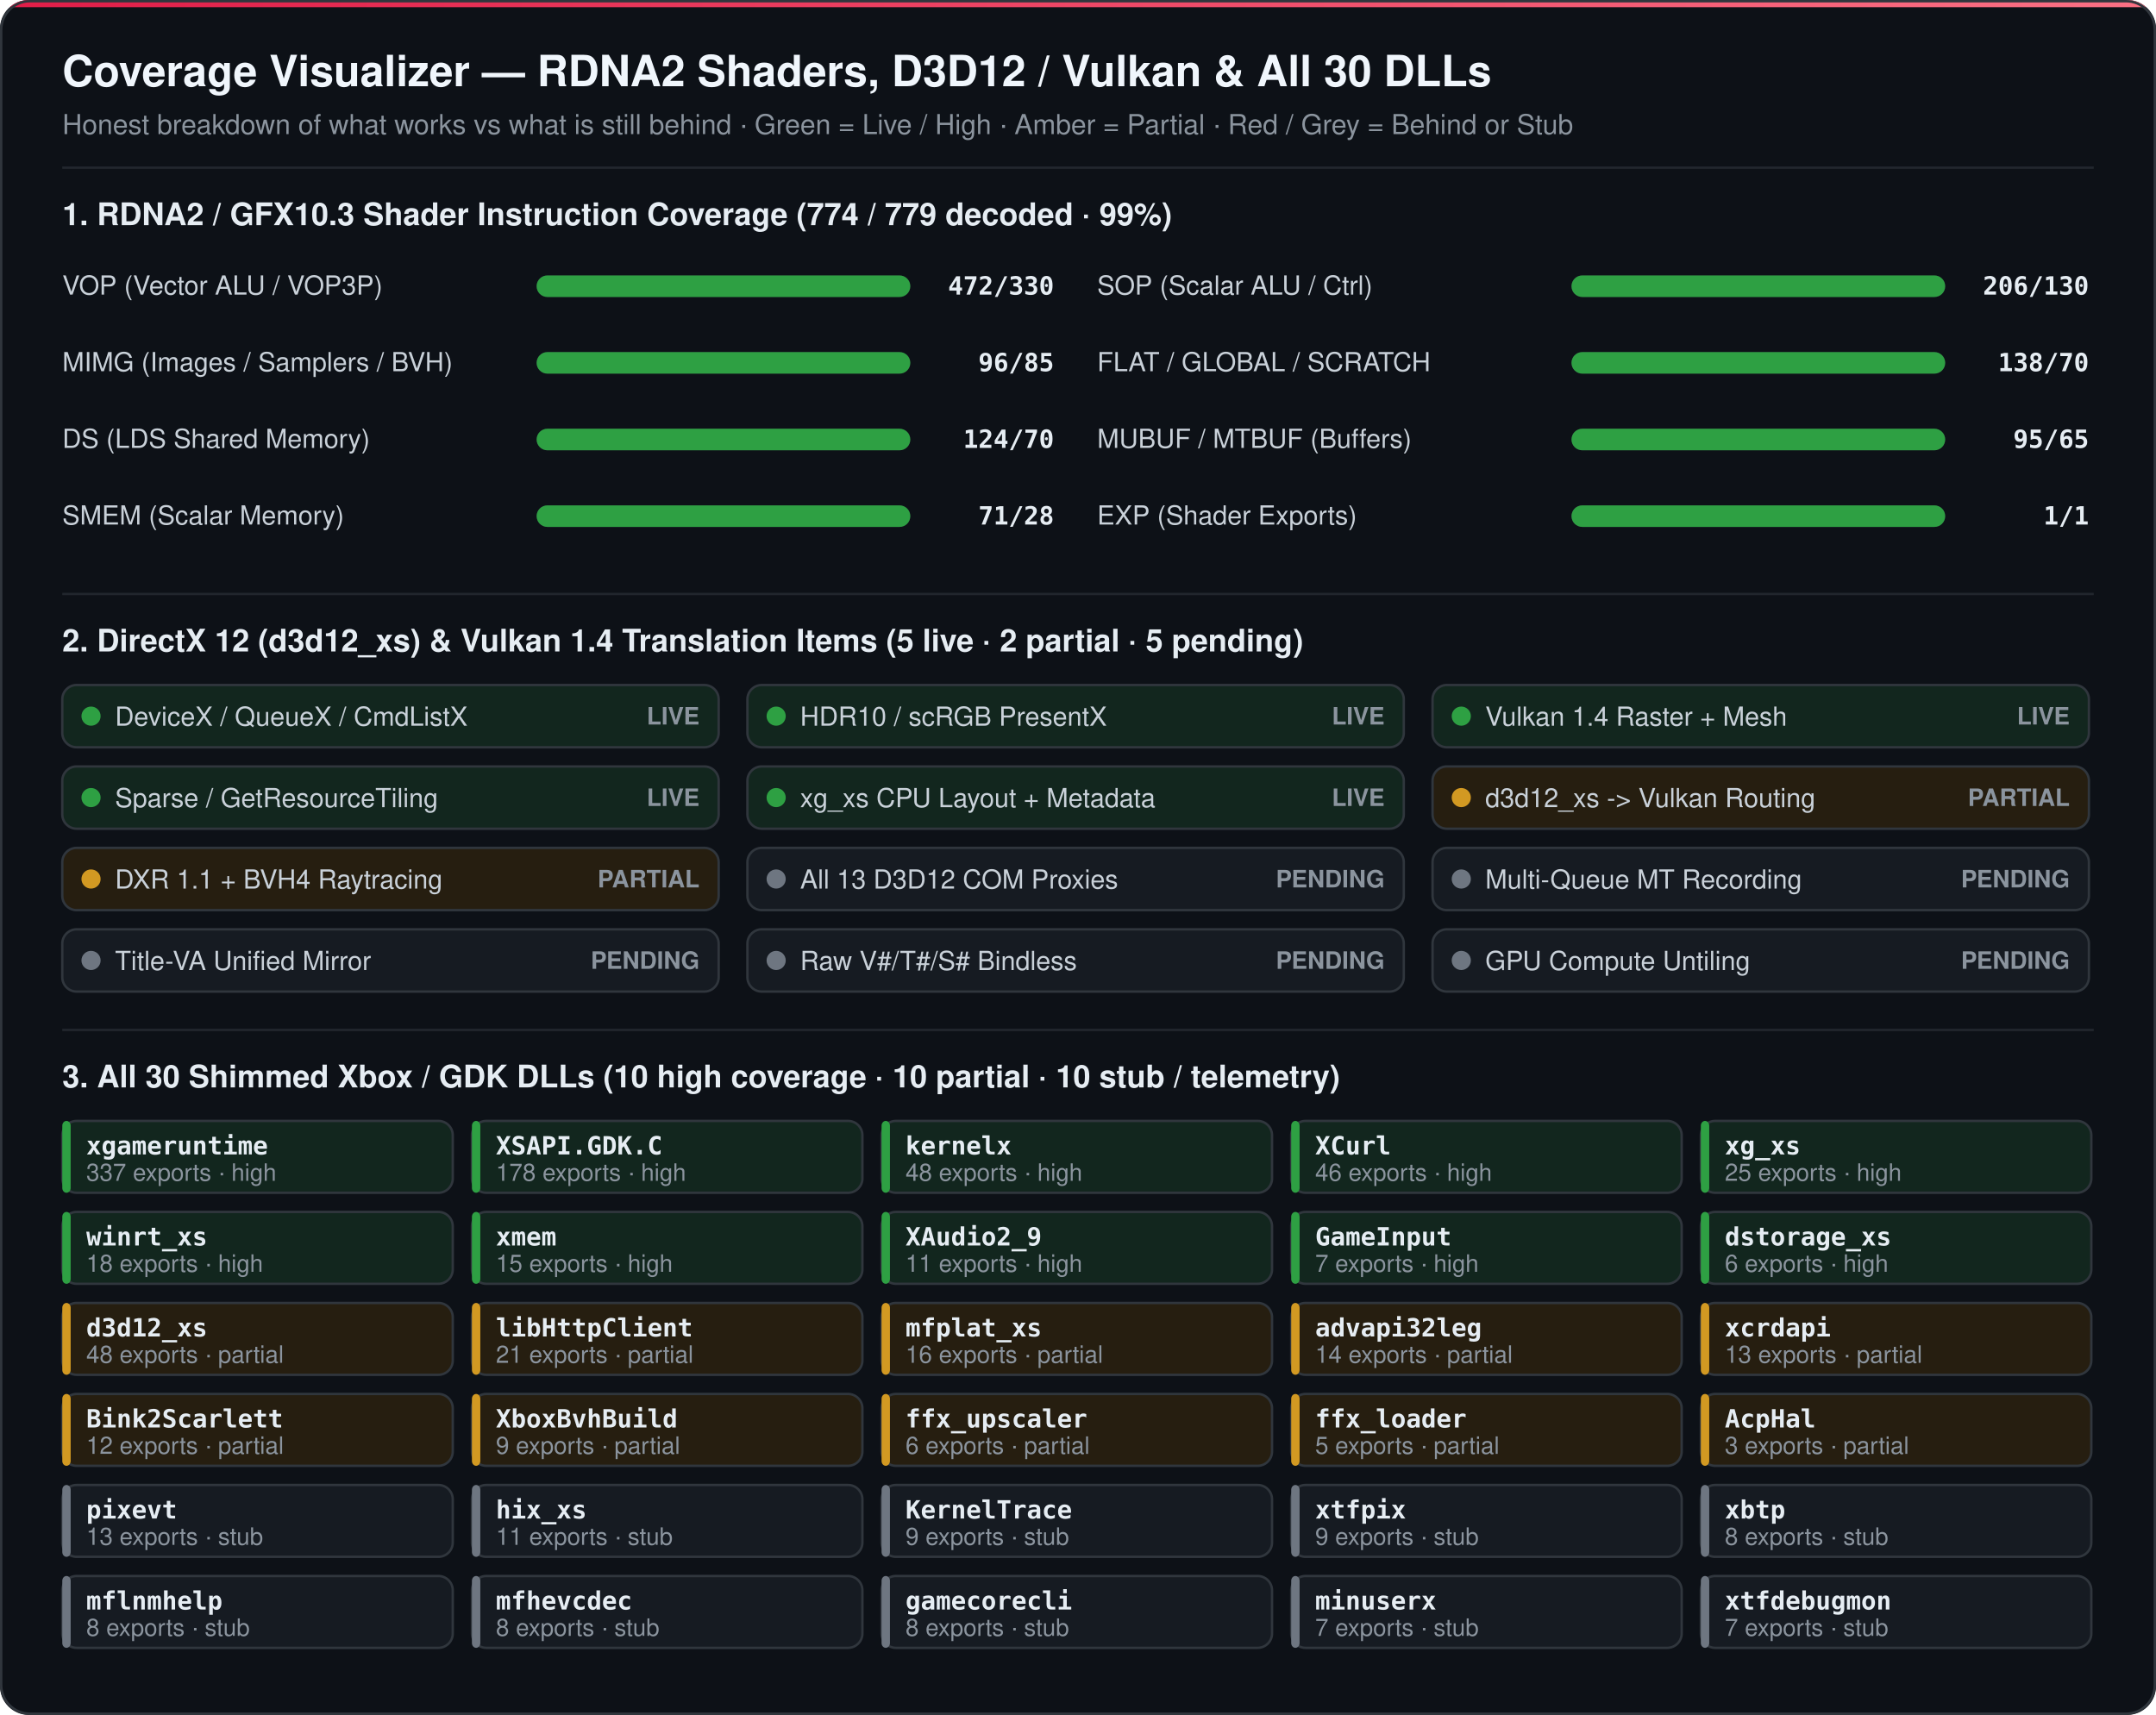
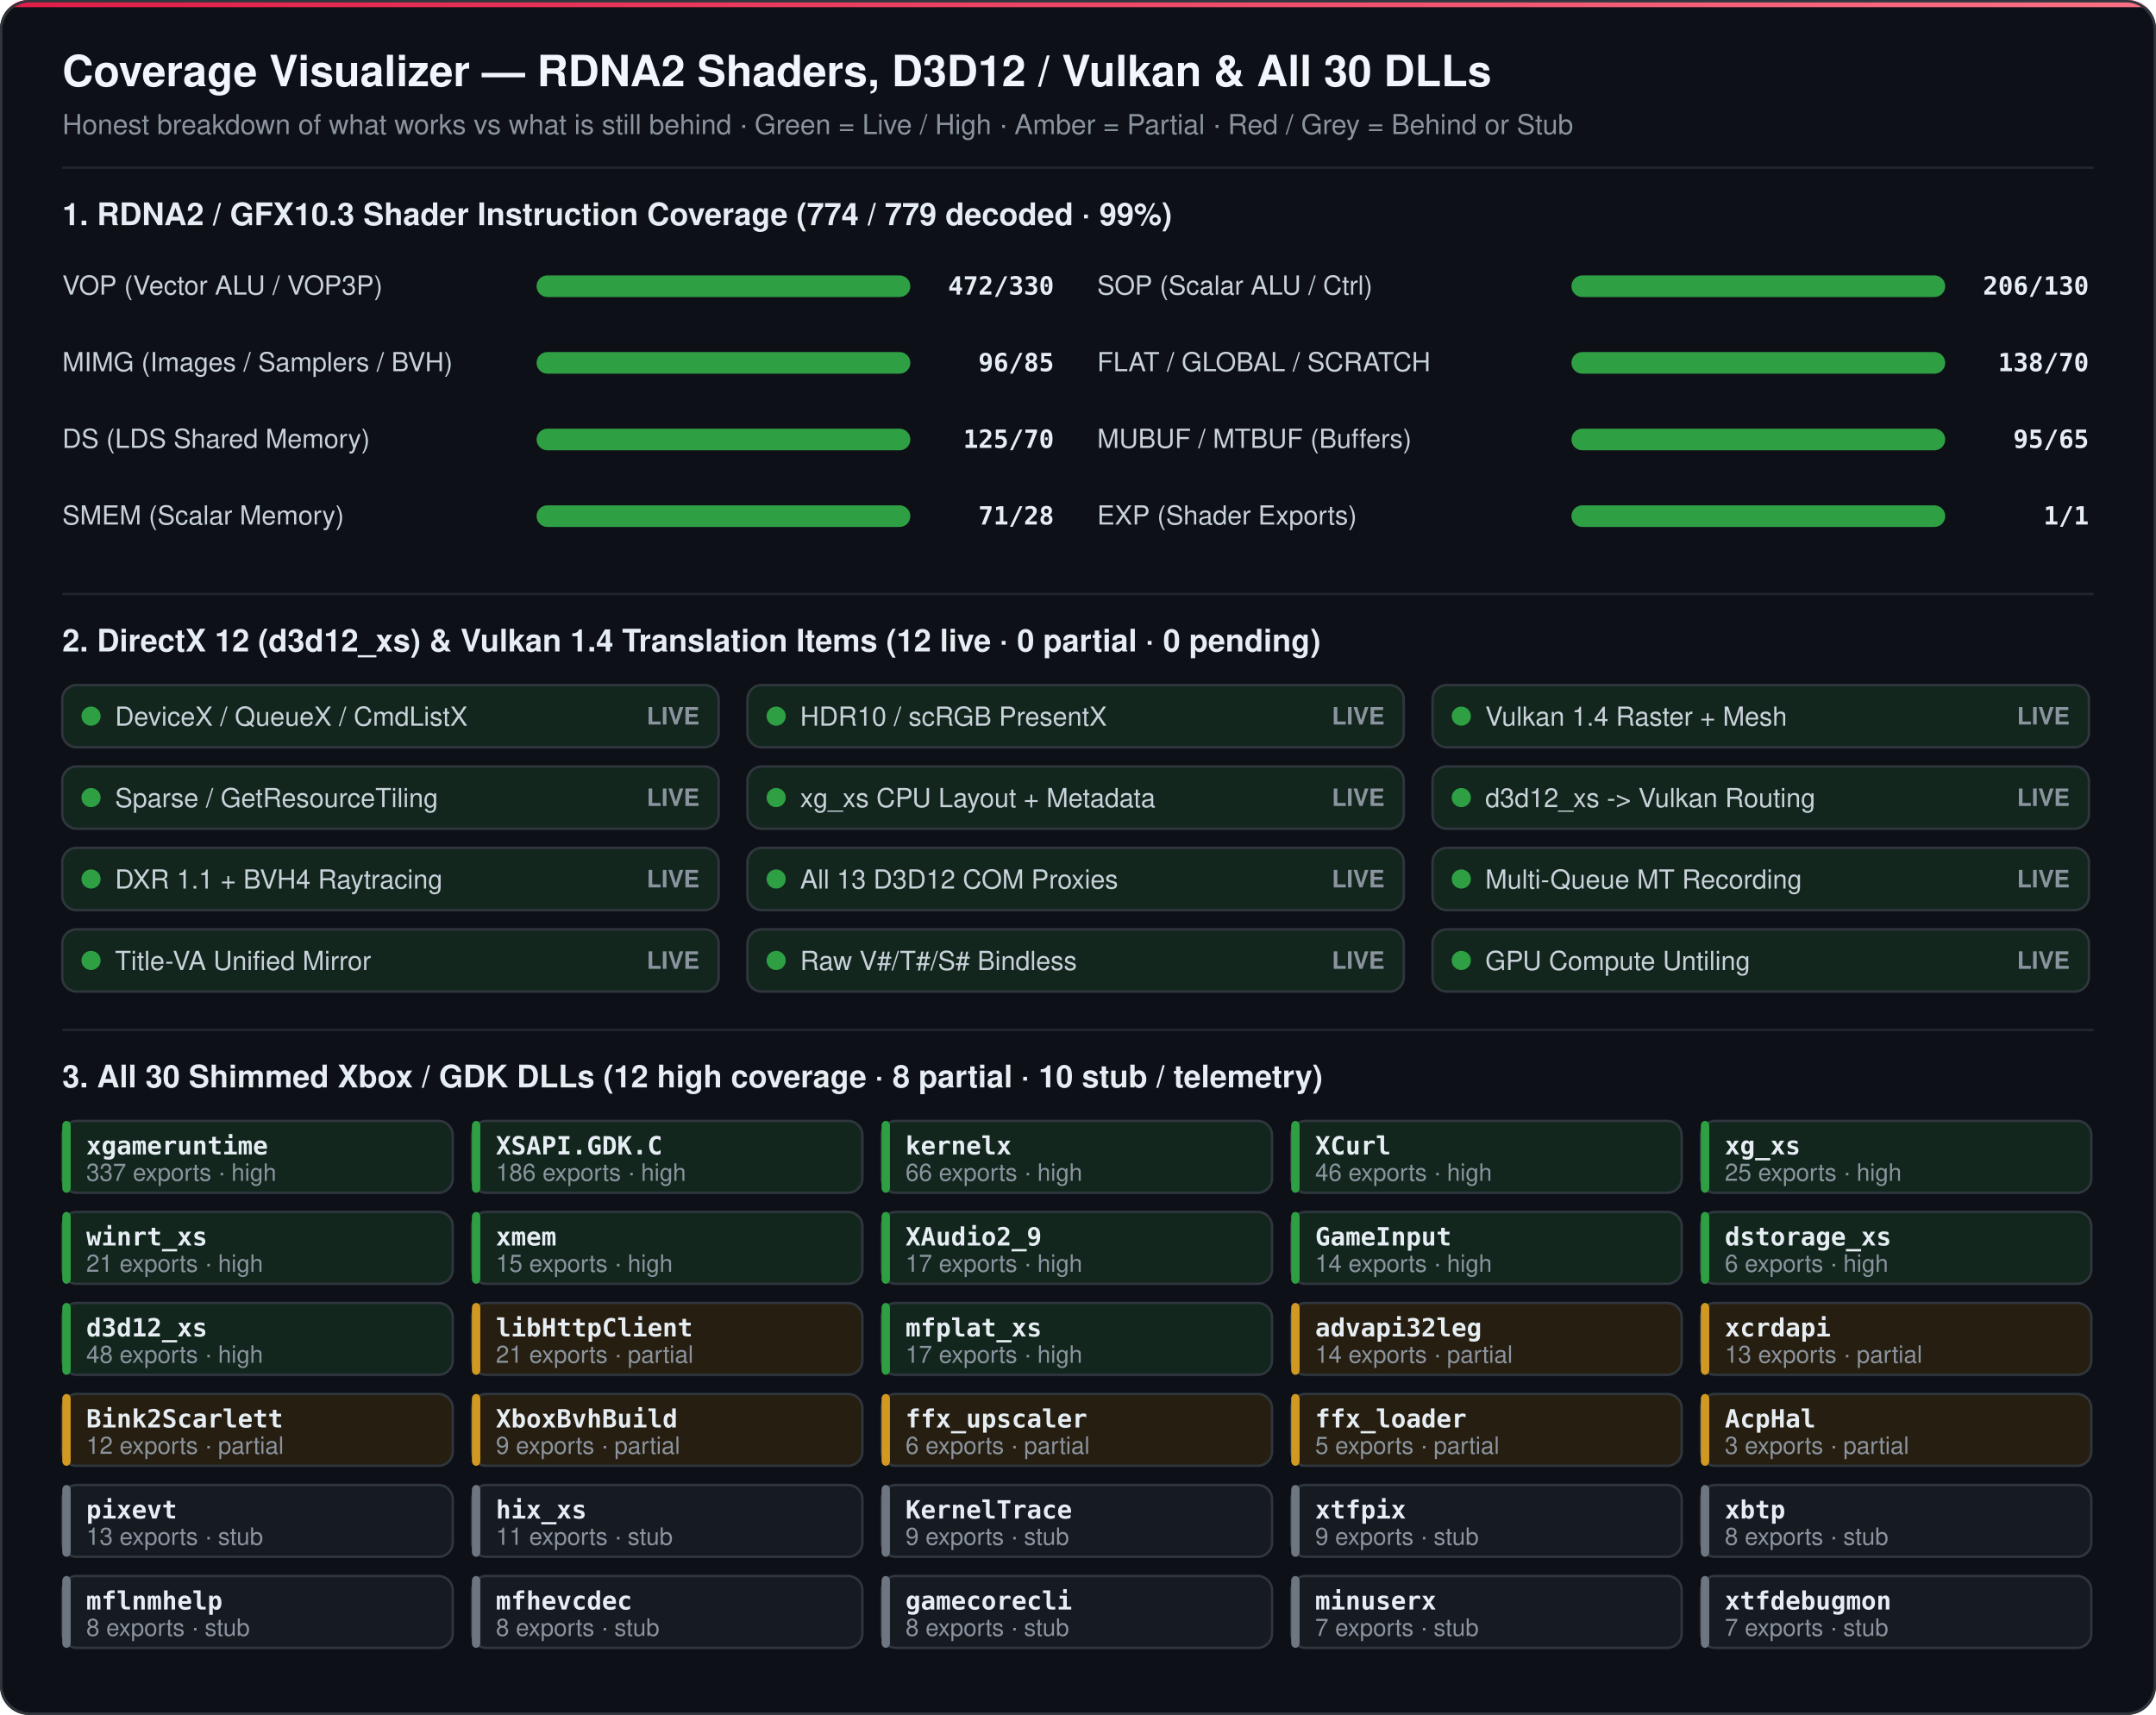
<svg xmlns="http://www.w3.org/2000/svg" width="900" height="716" viewBox="0 0 900 716" role="img" aria-label="OpenScarlett RDNA2, D3D12/Vulkan and 30-DLL Coverage Matrix">
  <defs>
    <linearGradient id="mAccent" x1="0%" y1="0%" x2="100%" y2="0%">
      <stop offset="0%" stop-color="#e11d48" />
      <stop offset="100%" stop-color="#fb7185" />
    </linearGradient>
    <clipPath id="mClip">
      <rect width="900" height="716" rx="12" />
    </clipPath>
  </defs>
  <style>
    text { font-family: -apple-system, 'Segoe UI', Helvetica, Arial, sans-serif; }
    .h1 { font-size: 18px; font-weight: 700; fill: #f0f6fc; }
    .h2 { font-size: 13px; font-weight: 700; fill: #e6edf3; }
    .sub { font-size: 11.5px; fill: #8b949e; }
    .lbl { font-size: 11px; fill: #c9d1d9; font-weight: 500; }
    .mono { font-family: ui-monospace, SFMono-Regular, Consolas, monospace; font-size: 10.5px; fill: #e6edf3; font-weight: 600; }
    .tiny { font-size: 10px; fill: #8b949e; }
  </style>
  <g clip-path="url(#mClip)">
    <rect width="900" height="716" fill="#0d1117" />
    <rect x="0" y="0" width="900" height="3" fill="url(#mAccent)" />
    <text class="h1" x="26" y="36">Coverage Visualizer — RDNA2 Shaders, D3D12 / Vulkan &amp; All 30 DLLs</text>
    <text class="sub" x="26" y="56">Honest breakdown of what works vs what is still behind · Green = Live / High · Amber = Partial · Red / Grey = Behind or Stub</text>
    <line x1="26" y1="70" x2="874" y2="70" stroke="#21262d" stroke-width="1" />
    <text class="h2" x="26" y="94">1. RDNA2 / GFX10.3 Shader Instruction Coverage (774 / 779 decoded · 99%)</text>
    <text class="lbl" x="26" y="123">VOP (Vector ALU / VOP3P)</text>
    <rect x="224" y="115" width="156" height="9" rx="4.5" fill="#21262d" />
    <rect x="224" y="115" width="156" height="9" rx="4.5" fill="#2ea043" />
    <text class="mono" x="440" y="123" text-anchor="end">472/330</text>
    <text class="lbl" x="458" y="123">SOP (Scalar ALU / Ctrl)</text>
    <rect x="656" y="115" width="156" height="9" rx="4.5" fill="#21262d" />
    <rect x="656" y="115" width="156" height="9" rx="4.5" fill="#2ea043" />
    <text class="mono" x="872" y="123" text-anchor="end">206/130</text>
    <text class="lbl" x="26" y="155">MIMG (Images / Samplers / BVH)</text>
    <rect x="224" y="147" width="156" height="9" rx="4.5" fill="#21262d" />
    <rect x="224" y="147" width="156" height="9" rx="4.5" fill="#2ea043" />
    <text class="mono" x="440" y="155" text-anchor="end">96/85</text>
    <text class="lbl" x="458" y="155">FLAT / GLOBAL / SCRATCH</text>
    <rect x="656" y="147" width="156" height="9" rx="4.5" fill="#21262d" />
    <rect x="656" y="147" width="156" height="9" rx="4.5" fill="#2ea043" />
    <text class="mono" x="872" y="155" text-anchor="end">138/70</text>
    <text class="lbl" x="26" y="187">DS (LDS Shared Memory)</text>
    <rect x="224" y="179" width="156" height="9" rx="4.5" fill="#21262d" />
    <rect x="224" y="179" width="156" height="9" rx="4.5" fill="#2ea043" />
-     <text class="mono" x="440" y="187" text-anchor="end">124/70</text>
+     <text class="mono" x="440" y="187" text-anchor="end">125/70</text>
    <text class="lbl" x="458" y="187">MUBUF / MTBUF (Buffers)</text>
    <rect x="656" y="179" width="156" height="9" rx="4.5" fill="#21262d" />
    <rect x="656" y="179" width="156" height="9" rx="4.5" fill="#2ea043" />
    <text class="mono" x="872" y="187" text-anchor="end">95/65</text>
    <text class="lbl" x="26" y="219">SMEM (Scalar Memory)</text>
    <rect x="224" y="211" width="156" height="9" rx="4.5" fill="#21262d" />
    <rect x="224" y="211" width="156" height="9" rx="4.5" fill="#2ea043" />
    <text class="mono" x="440" y="219" text-anchor="end">71/28</text>
    <text class="lbl" x="458" y="219">EXP (Shader Exports)</text>
    <rect x="656" y="211" width="156" height="9" rx="4.5" fill="#21262d" />
    <rect x="656" y="211" width="156" height="9" rx="4.5" fill="#2ea043" />
    <text class="mono" x="872" y="219" text-anchor="end">1/1</text>
    <line x1="26" y1="248" x2="874" y2="248" stroke="#21262d" stroke-width="1" />
-     <text class="h2" x="26" y="272">2. DirectX 12 (d3d12_xs) &amp; Vulkan 1.4 Translation Items (5 live · 2 partial · 5 pending)</text>
+     <text class="h2" x="26" y="272">2. DirectX 12 (d3d12_xs) &amp; Vulkan 1.4 Translation Items (12 live · 0 partial · 0 pending)</text>
    <rect x="26" y="286" width="274" height="26" rx="6" fill="#12261e" stroke="#30363d" stroke-width="1" />
    <circle cx="38" cy="299" r="4" fill="#2ea043" />
    <text class="lbl" x="48" y="303">DeviceX / QueueX / CmdListX</text>
    <text class="tiny" x="292" y="302.5" text-anchor="end" fill="#2ea043" font-weight="700">LIVE</text>
    <rect x="312" y="286" width="274" height="26" rx="6" fill="#12261e" stroke="#30363d" stroke-width="1" />
    <circle cx="324" cy="299" r="4" fill="#2ea043" />
    <text class="lbl" x="334" y="303">HDR10 / scRGB PresentX</text>
    <text class="tiny" x="578" y="302.5" text-anchor="end" fill="#2ea043" font-weight="700">LIVE</text>
    <rect x="598" y="286" width="274" height="26" rx="6" fill="#12261e" stroke="#30363d" stroke-width="1" />
    <circle cx="610" cy="299" r="4" fill="#2ea043" />
    <text class="lbl" x="620" y="303">Vulkan 1.4 Raster + Mesh</text>
    <text class="tiny" x="864" y="302.5" text-anchor="end" fill="#2ea043" font-weight="700">LIVE</text>
    <rect x="26" y="320" width="274" height="26" rx="6" fill="#12261e" stroke="#30363d" stroke-width="1" />
    <circle cx="38" cy="333" r="4" fill="#2ea043" />
    <text class="lbl" x="48" y="337">Sparse / GetResourceTiling</text>
    <text class="tiny" x="292" y="336.5" text-anchor="end" fill="#2ea043" font-weight="700">LIVE</text>
    <rect x="312" y="320" width="274" height="26" rx="6" fill="#12261e" stroke="#30363d" stroke-width="1" />
    <circle cx="324" cy="333" r="4" fill="#2ea043" />
    <text class="lbl" x="334" y="337">xg_xs CPU Layout + Metadata</text>
    <text class="tiny" x="578" y="336.5" text-anchor="end" fill="#2ea043" font-weight="700">LIVE</text>
-     <rect x="598" y="320" width="274" height="26" rx="6" fill="#261e10" stroke="#30363d" stroke-width="1" />
-     <circle cx="610" cy="333" r="4" fill="#d29922" />
+     <rect x="598" y="320" width="274" height="26" rx="6" fill="#12261e" stroke="#30363d" stroke-width="1" />
+     <circle cx="610" cy="333" r="4" fill="#2ea043" />
    <text class="lbl" x="620" y="337">d3d12_xs -&gt; Vulkan Routing</text>
-     <text class="tiny" x="864" y="336.5" text-anchor="end" fill="#d29922" font-weight="700">PARTIAL</text>
-     <rect x="26" y="354" width="274" height="26" rx="6" fill="#261e10" stroke="#30363d" stroke-width="1" />
-     <circle cx="38" cy="367" r="4" fill="#d29922" />
+     <text class="tiny" x="864" y="336.5" text-anchor="end" fill="#2ea043" font-weight="700">LIVE</text>
+     <rect x="26" y="354" width="274" height="26" rx="6" fill="#12261e" stroke="#30363d" stroke-width="1" />
+     <circle cx="38" cy="367" r="4" fill="#2ea043" />
    <text class="lbl" x="48" y="371">DXR 1.1 + BVH4 Raytracing</text>
-     <text class="tiny" x="292" y="370.5" text-anchor="end" fill="#d29922" font-weight="700">PARTIAL</text>
-     <rect x="312" y="354" width="274" height="26" rx="6" fill="#161b22" stroke="#30363d" stroke-width="1" />
-     <circle cx="324" cy="367" r="4" fill="#6e7681" />
+     <text class="tiny" x="292" y="370.5" text-anchor="end" fill="#2ea043" font-weight="700">LIVE</text>
+     <rect x="312" y="354" width="274" height="26" rx="6" fill="#12261e" stroke="#30363d" stroke-width="1" />
+     <circle cx="324" cy="367" r="4" fill="#2ea043" />
    <text class="lbl" x="334" y="371">All 13 D3D12 COM Proxies</text>
-     <text class="tiny" x="578" y="370.5" text-anchor="end" fill="#6e7681" font-weight="700">PENDING</text>
-     <rect x="598" y="354" width="274" height="26" rx="6" fill="#161b22" stroke="#30363d" stroke-width="1" />
-     <circle cx="610" cy="367" r="4" fill="#6e7681" />
+     <text class="tiny" x="578" y="370.5" text-anchor="end" fill="#2ea043" font-weight="700">LIVE</text>
+     <rect x="598" y="354" width="274" height="26" rx="6" fill="#12261e" stroke="#30363d" stroke-width="1" />
+     <circle cx="610" cy="367" r="4" fill="#2ea043" />
    <text class="lbl" x="620" y="371">Multi-Queue MT Recording</text>
-     <text class="tiny" x="864" y="370.5" text-anchor="end" fill="#6e7681" font-weight="700">PENDING</text>
-     <rect x="26" y="388" width="274" height="26" rx="6" fill="#161b22" stroke="#30363d" stroke-width="1" />
-     <circle cx="38" cy="401" r="4" fill="#6e7681" />
+     <text class="tiny" x="864" y="370.5" text-anchor="end" fill="#2ea043" font-weight="700">LIVE</text>
+     <rect x="26" y="388" width="274" height="26" rx="6" fill="#12261e" stroke="#30363d" stroke-width="1" />
+     <circle cx="38" cy="401" r="4" fill="#2ea043" />
    <text class="lbl" x="48" y="405">Title-VA Unified Mirror</text>
-     <text class="tiny" x="292" y="404.5" text-anchor="end" fill="#6e7681" font-weight="700">PENDING</text>
-     <rect x="312" y="388" width="274" height="26" rx="6" fill="#161b22" stroke="#30363d" stroke-width="1" />
-     <circle cx="324" cy="401" r="4" fill="#6e7681" />
+     <text class="tiny" x="292" y="404.5" text-anchor="end" fill="#2ea043" font-weight="700">LIVE</text>
+     <rect x="312" y="388" width="274" height="26" rx="6" fill="#12261e" stroke="#30363d" stroke-width="1" />
+     <circle cx="324" cy="401" r="4" fill="#2ea043" />
    <text class="lbl" x="334" y="405">Raw V#/T#/S# Bindless</text>
-     <text class="tiny" x="578" y="404.5" text-anchor="end" fill="#6e7681" font-weight="700">PENDING</text>
-     <rect x="598" y="388" width="274" height="26" rx="6" fill="#161b22" stroke="#30363d" stroke-width="1" />
-     <circle cx="610" cy="401" r="4" fill="#6e7681" />
+     <text class="tiny" x="578" y="404.5" text-anchor="end" fill="#2ea043" font-weight="700">LIVE</text>
+     <rect x="598" y="388" width="274" height="26" rx="6" fill="#12261e" stroke="#30363d" stroke-width="1" />
+     <circle cx="610" cy="401" r="4" fill="#2ea043" />
    <text class="lbl" x="620" y="405">GPU Compute Untiling</text>
-     <text class="tiny" x="864" y="404.5" text-anchor="end" fill="#6e7681" font-weight="700">PENDING</text>
+     <text class="tiny" x="864" y="404.5" text-anchor="end" fill="#2ea043" font-weight="700">LIVE</text>
    <line x1="26" y1="430" x2="874" y2="430" stroke="#21262d" stroke-width="1" />
-     <text class="h2" x="26" y="454">3. All 30 Shimmed Xbox / GDK DLLs (10 high coverage · 10 partial · 10 stub / telemetry)</text>
+     <text class="h2" x="26" y="454">3. All 30 Shimmed Xbox / GDK DLLs (12 high coverage · 8 partial · 10 stub / telemetry)</text>
    <rect x="26" y="468" width="163" height="30" rx="6" fill="#12261e" stroke="#30363d" stroke-width="1" />
    <rect x="26" y="468" width="3.5" height="30" rx="2" fill="#2ea043" />
    <text class="mono" x="36" y="482">xgameruntime</text>
    <text class="tiny" x="36" y="493">337 exports · high</text>
    <rect x="197" y="468" width="163" height="30" rx="6" fill="#12261e" stroke="#30363d" stroke-width="1" />
    <rect x="197" y="468" width="3.5" height="30" rx="2" fill="#2ea043" />
    <text class="mono" x="207" y="482">XSAPI.GDK.C</text>
-     <text class="tiny" x="207" y="493">178 exports · high</text>
+     <text class="tiny" x="207" y="493">186 exports · high</text>
    <rect x="368" y="468" width="163" height="30" rx="6" fill="#12261e" stroke="#30363d" stroke-width="1" />
    <rect x="368" y="468" width="3.5" height="30" rx="2" fill="#2ea043" />
    <text class="mono" x="378" y="482">kernelx</text>
-     <text class="tiny" x="378" y="493">48 exports · high</text>
+     <text class="tiny" x="378" y="493">66 exports · high</text>
    <rect x="539" y="468" width="163" height="30" rx="6" fill="#12261e" stroke="#30363d" stroke-width="1" />
    <rect x="539" y="468" width="3.5" height="30" rx="2" fill="#2ea043" />
    <text class="mono" x="549" y="482">XCurl</text>
    <text class="tiny" x="549" y="493">46 exports · high</text>
    <rect x="710" y="468" width="163" height="30" rx="6" fill="#12261e" stroke="#30363d" stroke-width="1" />
    <rect x="710" y="468" width="3.5" height="30" rx="2" fill="#2ea043" />
    <text class="mono" x="720" y="482">xg_xs</text>
    <text class="tiny" x="720" y="493">25 exports · high</text>
    <rect x="26" y="506" width="163" height="30" rx="6" fill="#12261e" stroke="#30363d" stroke-width="1" />
    <rect x="26" y="506" width="3.5" height="30" rx="2" fill="#2ea043" />
    <text class="mono" x="36" y="520">winrt_xs</text>
-     <text class="tiny" x="36" y="531">18 exports · high</text>
+     <text class="tiny" x="36" y="531">21 exports · high</text>
    <rect x="197" y="506" width="163" height="30" rx="6" fill="#12261e" stroke="#30363d" stroke-width="1" />
    <rect x="197" y="506" width="3.5" height="30" rx="2" fill="#2ea043" />
    <text class="mono" x="207" y="520">xmem</text>
    <text class="tiny" x="207" y="531">15 exports · high</text>
    <rect x="368" y="506" width="163" height="30" rx="6" fill="#12261e" stroke="#30363d" stroke-width="1" />
    <rect x="368" y="506" width="3.5" height="30" rx="2" fill="#2ea043" />
    <text class="mono" x="378" y="520">XAudio2_9</text>
-     <text class="tiny" x="378" y="531">11 exports · high</text>
+     <text class="tiny" x="378" y="531">17 exports · high</text>
    <rect x="539" y="506" width="163" height="30" rx="6" fill="#12261e" stroke="#30363d" stroke-width="1" />
    <rect x="539" y="506" width="3.5" height="30" rx="2" fill="#2ea043" />
    <text class="mono" x="549" y="520">GameInput</text>
-     <text class="tiny" x="549" y="531">7 exports · high</text>
+     <text class="tiny" x="549" y="531">14 exports · high</text>
    <rect x="710" y="506" width="163" height="30" rx="6" fill="#12261e" stroke="#30363d" stroke-width="1" />
    <rect x="710" y="506" width="3.5" height="30" rx="2" fill="#2ea043" />
    <text class="mono" x="720" y="520">dstorage_xs</text>
    <text class="tiny" x="720" y="531">6 exports · high</text>
-     <rect x="26" y="544" width="163" height="30" rx="6" fill="#261e10" stroke="#30363d" stroke-width="1" />
-     <rect x="26" y="544" width="3.5" height="30" rx="2" fill="#d29922" />
+     <rect x="26" y="544" width="163" height="30" rx="6" fill="#12261e" stroke="#30363d" stroke-width="1" />
+     <rect x="26" y="544" width="3.5" height="30" rx="2" fill="#2ea043" />
    <text class="mono" x="36" y="558">d3d12_xs</text>
-     <text class="tiny" x="36" y="569">48 exports · partial</text>
+     <text class="tiny" x="36" y="569">48 exports · high</text>
    <rect x="197" y="544" width="163" height="30" rx="6" fill="#261e10" stroke="#30363d" stroke-width="1" />
    <rect x="197" y="544" width="3.5" height="30" rx="2" fill="#d29922" />
    <text class="mono" x="207" y="558">libHttpClient</text>
    <text class="tiny" x="207" y="569">21 exports · partial</text>
-     <rect x="368" y="544" width="163" height="30" rx="6" fill="#261e10" stroke="#30363d" stroke-width="1" />
-     <rect x="368" y="544" width="3.5" height="30" rx="2" fill="#d29922" />
+     <rect x="368" y="544" width="163" height="30" rx="6" fill="#12261e" stroke="#30363d" stroke-width="1" />
+     <rect x="368" y="544" width="3.5" height="30" rx="2" fill="#2ea043" />
    <text class="mono" x="378" y="558">mfplat_xs</text>
-     <text class="tiny" x="378" y="569">16 exports · partial</text>
+     <text class="tiny" x="378" y="569">17 exports · high</text>
    <rect x="539" y="544" width="163" height="30" rx="6" fill="#261e10" stroke="#30363d" stroke-width="1" />
    <rect x="539" y="544" width="3.5" height="30" rx="2" fill="#d29922" />
    <text class="mono" x="549" y="558">advapi32leg</text>
    <text class="tiny" x="549" y="569">14 exports · partial</text>
    <rect x="710" y="544" width="163" height="30" rx="6" fill="#261e10" stroke="#30363d" stroke-width="1" />
    <rect x="710" y="544" width="3.5" height="30" rx="2" fill="#d29922" />
    <text class="mono" x="720" y="558">xcrdapi</text>
    <text class="tiny" x="720" y="569">13 exports · partial</text>
    <rect x="26" y="582" width="163" height="30" rx="6" fill="#261e10" stroke="#30363d" stroke-width="1" />
    <rect x="26" y="582" width="3.5" height="30" rx="2" fill="#d29922" />
    <text class="mono" x="36" y="596">Bink2Scarlett</text>
    <text class="tiny" x="36" y="607">12 exports · partial</text>
    <rect x="197" y="582" width="163" height="30" rx="6" fill="#261e10" stroke="#30363d" stroke-width="1" />
    <rect x="197" y="582" width="3.5" height="30" rx="2" fill="#d29922" />
    <text class="mono" x="207" y="596">XboxBvhBuild</text>
    <text class="tiny" x="207" y="607">9 exports · partial</text>
    <rect x="368" y="582" width="163" height="30" rx="6" fill="#261e10" stroke="#30363d" stroke-width="1" />
    <rect x="368" y="582" width="3.5" height="30" rx="2" fill="#d29922" />
    <text class="mono" x="378" y="596">ffx_upscaler</text>
    <text class="tiny" x="378" y="607">6 exports · partial</text>
    <rect x="539" y="582" width="163" height="30" rx="6" fill="#261e10" stroke="#30363d" stroke-width="1" />
    <rect x="539" y="582" width="3.5" height="30" rx="2" fill="#d29922" />
    <text class="mono" x="549" y="596">ffx_loader</text>
    <text class="tiny" x="549" y="607">5 exports · partial</text>
    <rect x="710" y="582" width="163" height="30" rx="6" fill="#261e10" stroke="#30363d" stroke-width="1" />
    <rect x="710" y="582" width="3.5" height="30" rx="2" fill="#d29922" />
    <text class="mono" x="720" y="596">AcpHal</text>
    <text class="tiny" x="720" y="607">3 exports · partial</text>
    <rect x="26" y="620" width="163" height="30" rx="6" fill="#161b22" stroke="#30363d" stroke-width="1" />
    <rect x="26" y="620" width="3.5" height="30" rx="2" fill="#6e7681" />
    <text class="mono" x="36" y="634">pixevt</text>
    <text class="tiny" x="36" y="645">13 exports · stub</text>
    <rect x="197" y="620" width="163" height="30" rx="6" fill="#161b22" stroke="#30363d" stroke-width="1" />
    <rect x="197" y="620" width="3.5" height="30" rx="2" fill="#6e7681" />
    <text class="mono" x="207" y="634">hix_xs</text>
    <text class="tiny" x="207" y="645">11 exports · stub</text>
    <rect x="368" y="620" width="163" height="30" rx="6" fill="#161b22" stroke="#30363d" stroke-width="1" />
    <rect x="368" y="620" width="3.5" height="30" rx="2" fill="#6e7681" />
    <text class="mono" x="378" y="634">KernelTrace</text>
    <text class="tiny" x="378" y="645">9 exports · stub</text>
    <rect x="539" y="620" width="163" height="30" rx="6" fill="#161b22" stroke="#30363d" stroke-width="1" />
    <rect x="539" y="620" width="3.5" height="30" rx="2" fill="#6e7681" />
    <text class="mono" x="549" y="634">xtfpix</text>
    <text class="tiny" x="549" y="645">9 exports · stub</text>
    <rect x="710" y="620" width="163" height="30" rx="6" fill="#161b22" stroke="#30363d" stroke-width="1" />
    <rect x="710" y="620" width="3.5" height="30" rx="2" fill="#6e7681" />
    <text class="mono" x="720" y="634">xbtp</text>
    <text class="tiny" x="720" y="645">8 exports · stub</text>
    <rect x="26" y="658" width="163" height="30" rx="6" fill="#161b22" stroke="#30363d" stroke-width="1" />
    <rect x="26" y="658" width="3.5" height="30" rx="2" fill="#6e7681" />
    <text class="mono" x="36" y="672">mflnmhelp</text>
    <text class="tiny" x="36" y="683">8 exports · stub</text>
    <rect x="197" y="658" width="163" height="30" rx="6" fill="#161b22" stroke="#30363d" stroke-width="1" />
    <rect x="197" y="658" width="3.5" height="30" rx="2" fill="#6e7681" />
    <text class="mono" x="207" y="672">mfhevcdec</text>
    <text class="tiny" x="207" y="683">8 exports · stub</text>
    <rect x="368" y="658" width="163" height="30" rx="6" fill="#161b22" stroke="#30363d" stroke-width="1" />
    <rect x="368" y="658" width="3.5" height="30" rx="2" fill="#6e7681" />
    <text class="mono" x="378" y="672">gamecorecli</text>
    <text class="tiny" x="378" y="683">8 exports · stub</text>
    <rect x="539" y="658" width="163" height="30" rx="6" fill="#161b22" stroke="#30363d" stroke-width="1" />
    <rect x="539" y="658" width="3.5" height="30" rx="2" fill="#6e7681" />
    <text class="mono" x="549" y="672">minuserx</text>
    <text class="tiny" x="549" y="683">7 exports · stub</text>
    <rect x="710" y="658" width="163" height="30" rx="6" fill="#161b22" stroke="#30363d" stroke-width="1" />
    <rect x="710" y="658" width="3.5" height="30" rx="2" fill="#6e7681" />
    <text class="mono" x="720" y="672">xtfdebugmon</text>
    <text class="tiny" x="720" y="683">7 exports · stub</text>
  </g>
  <rect x="0.5" y="0.5" width="899" height="715" rx="12" fill="none" stroke="#30363d" stroke-width="1" />
</svg>
